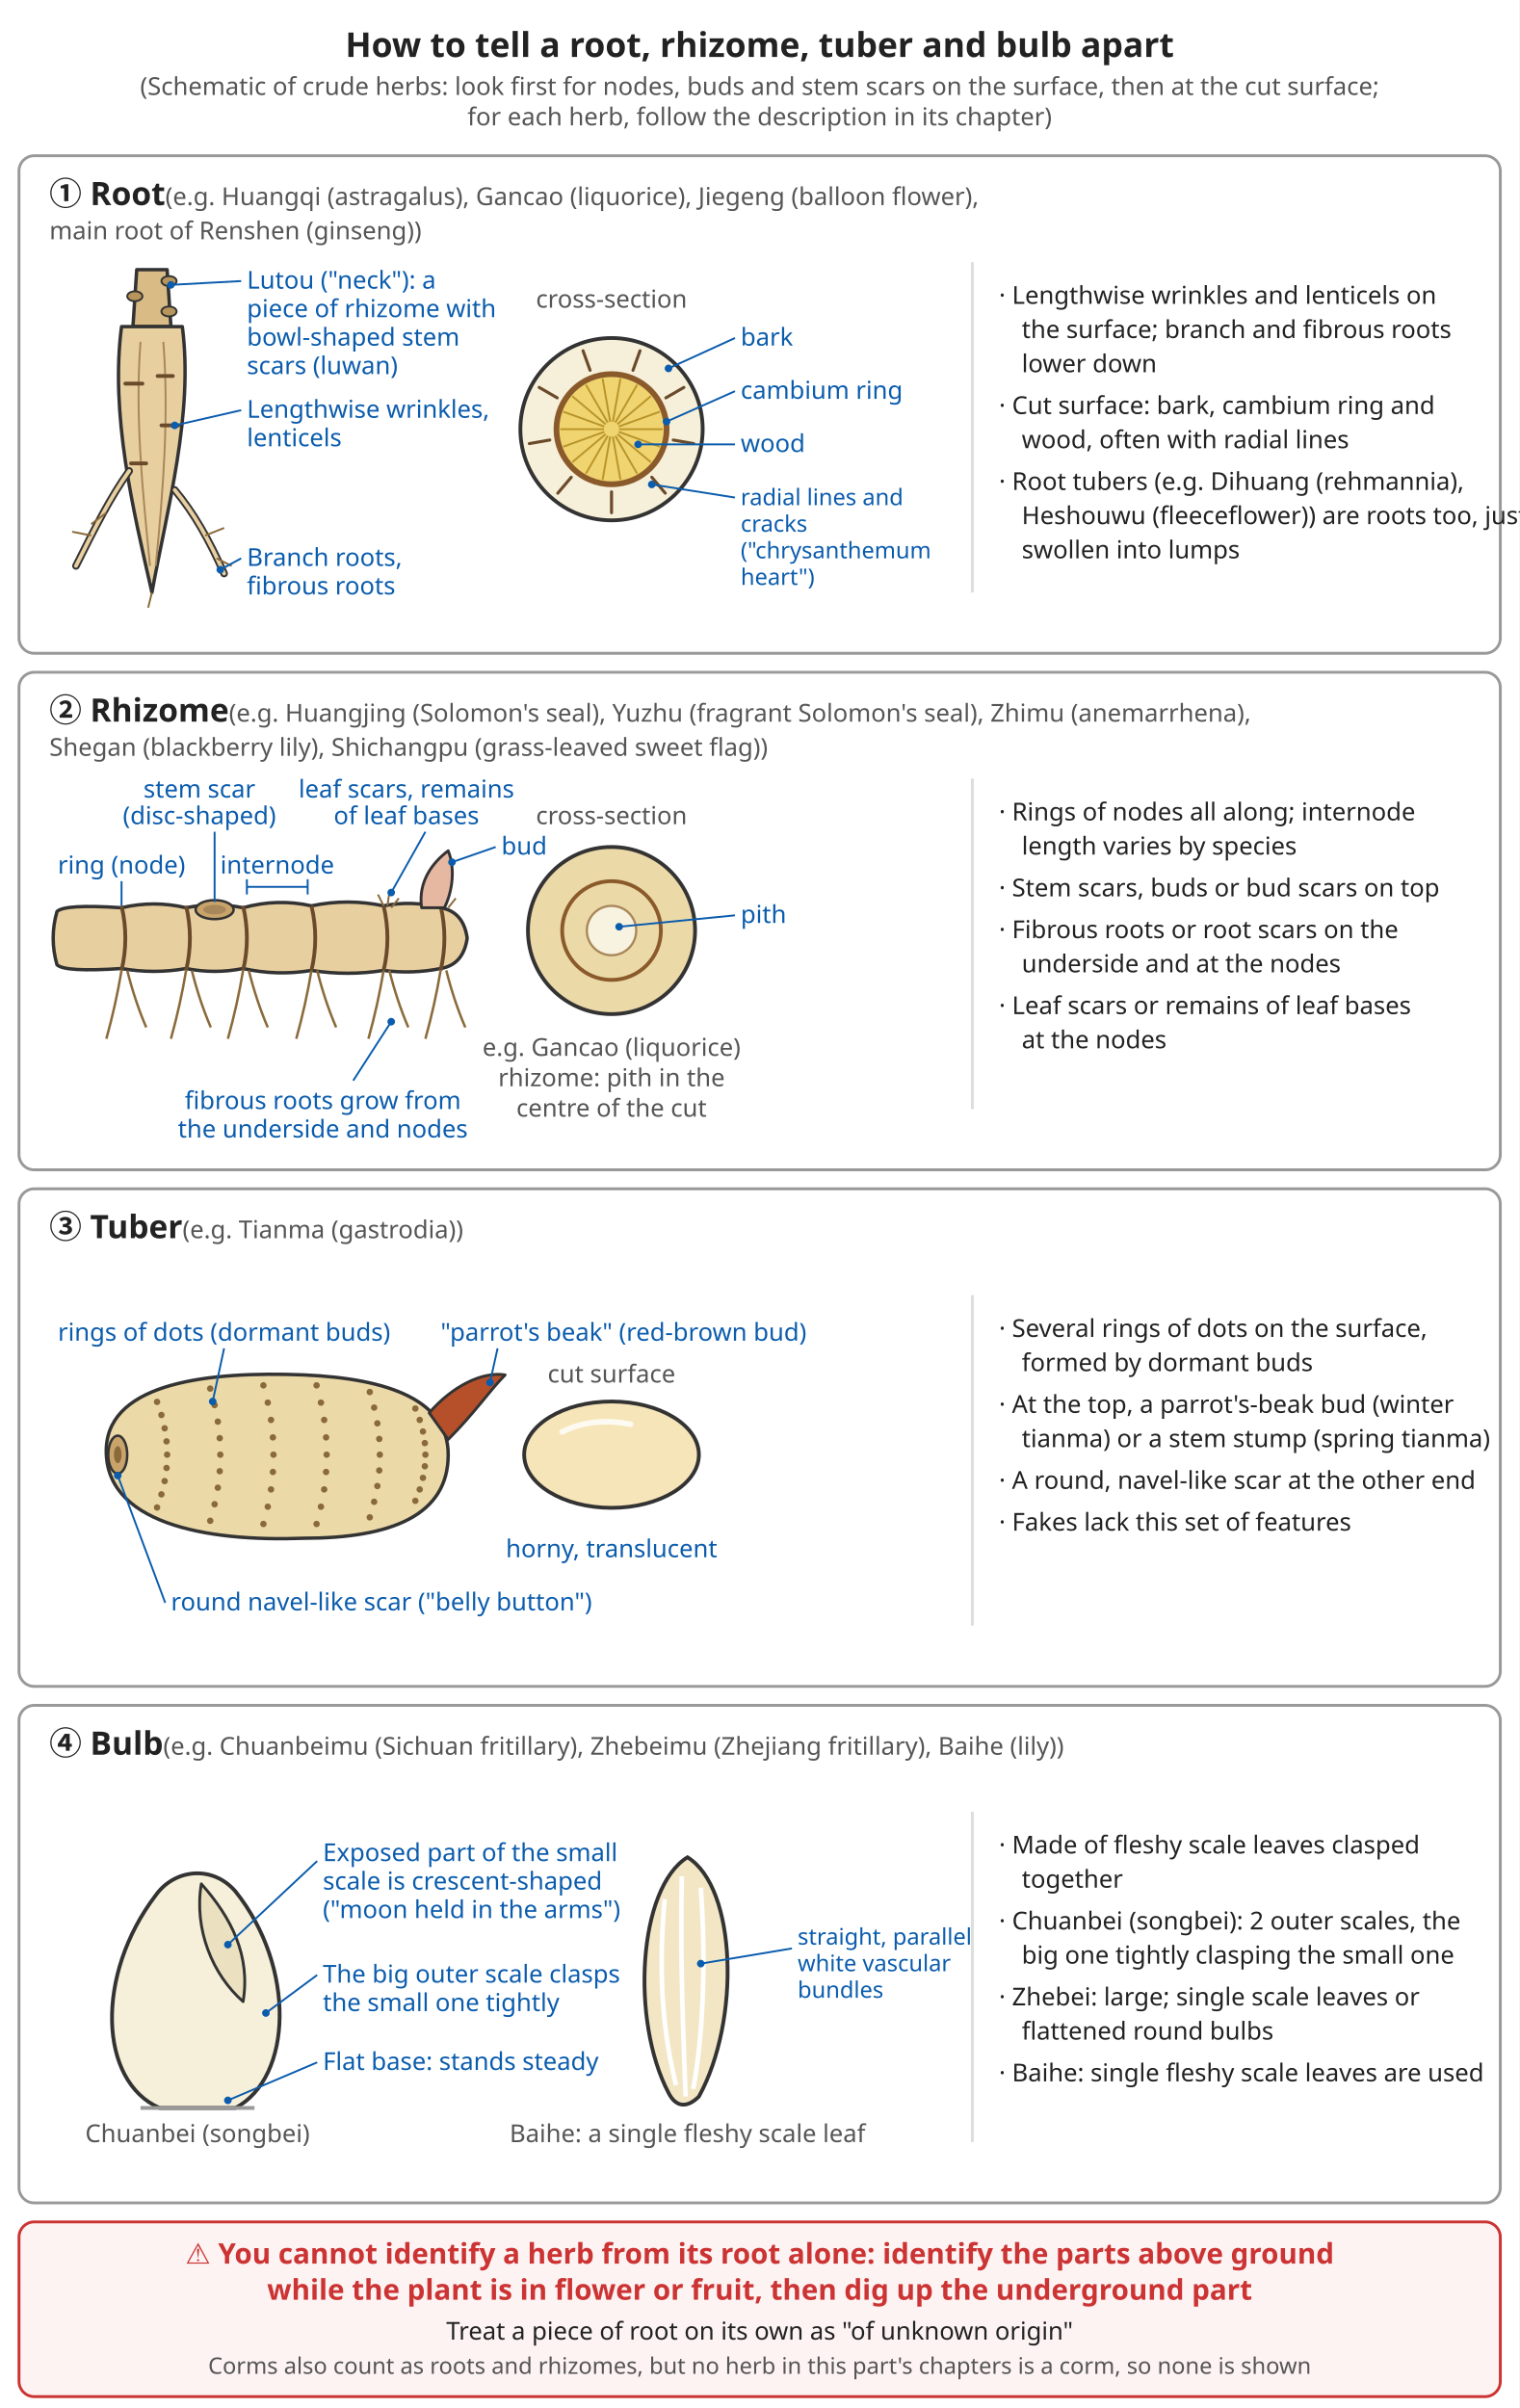
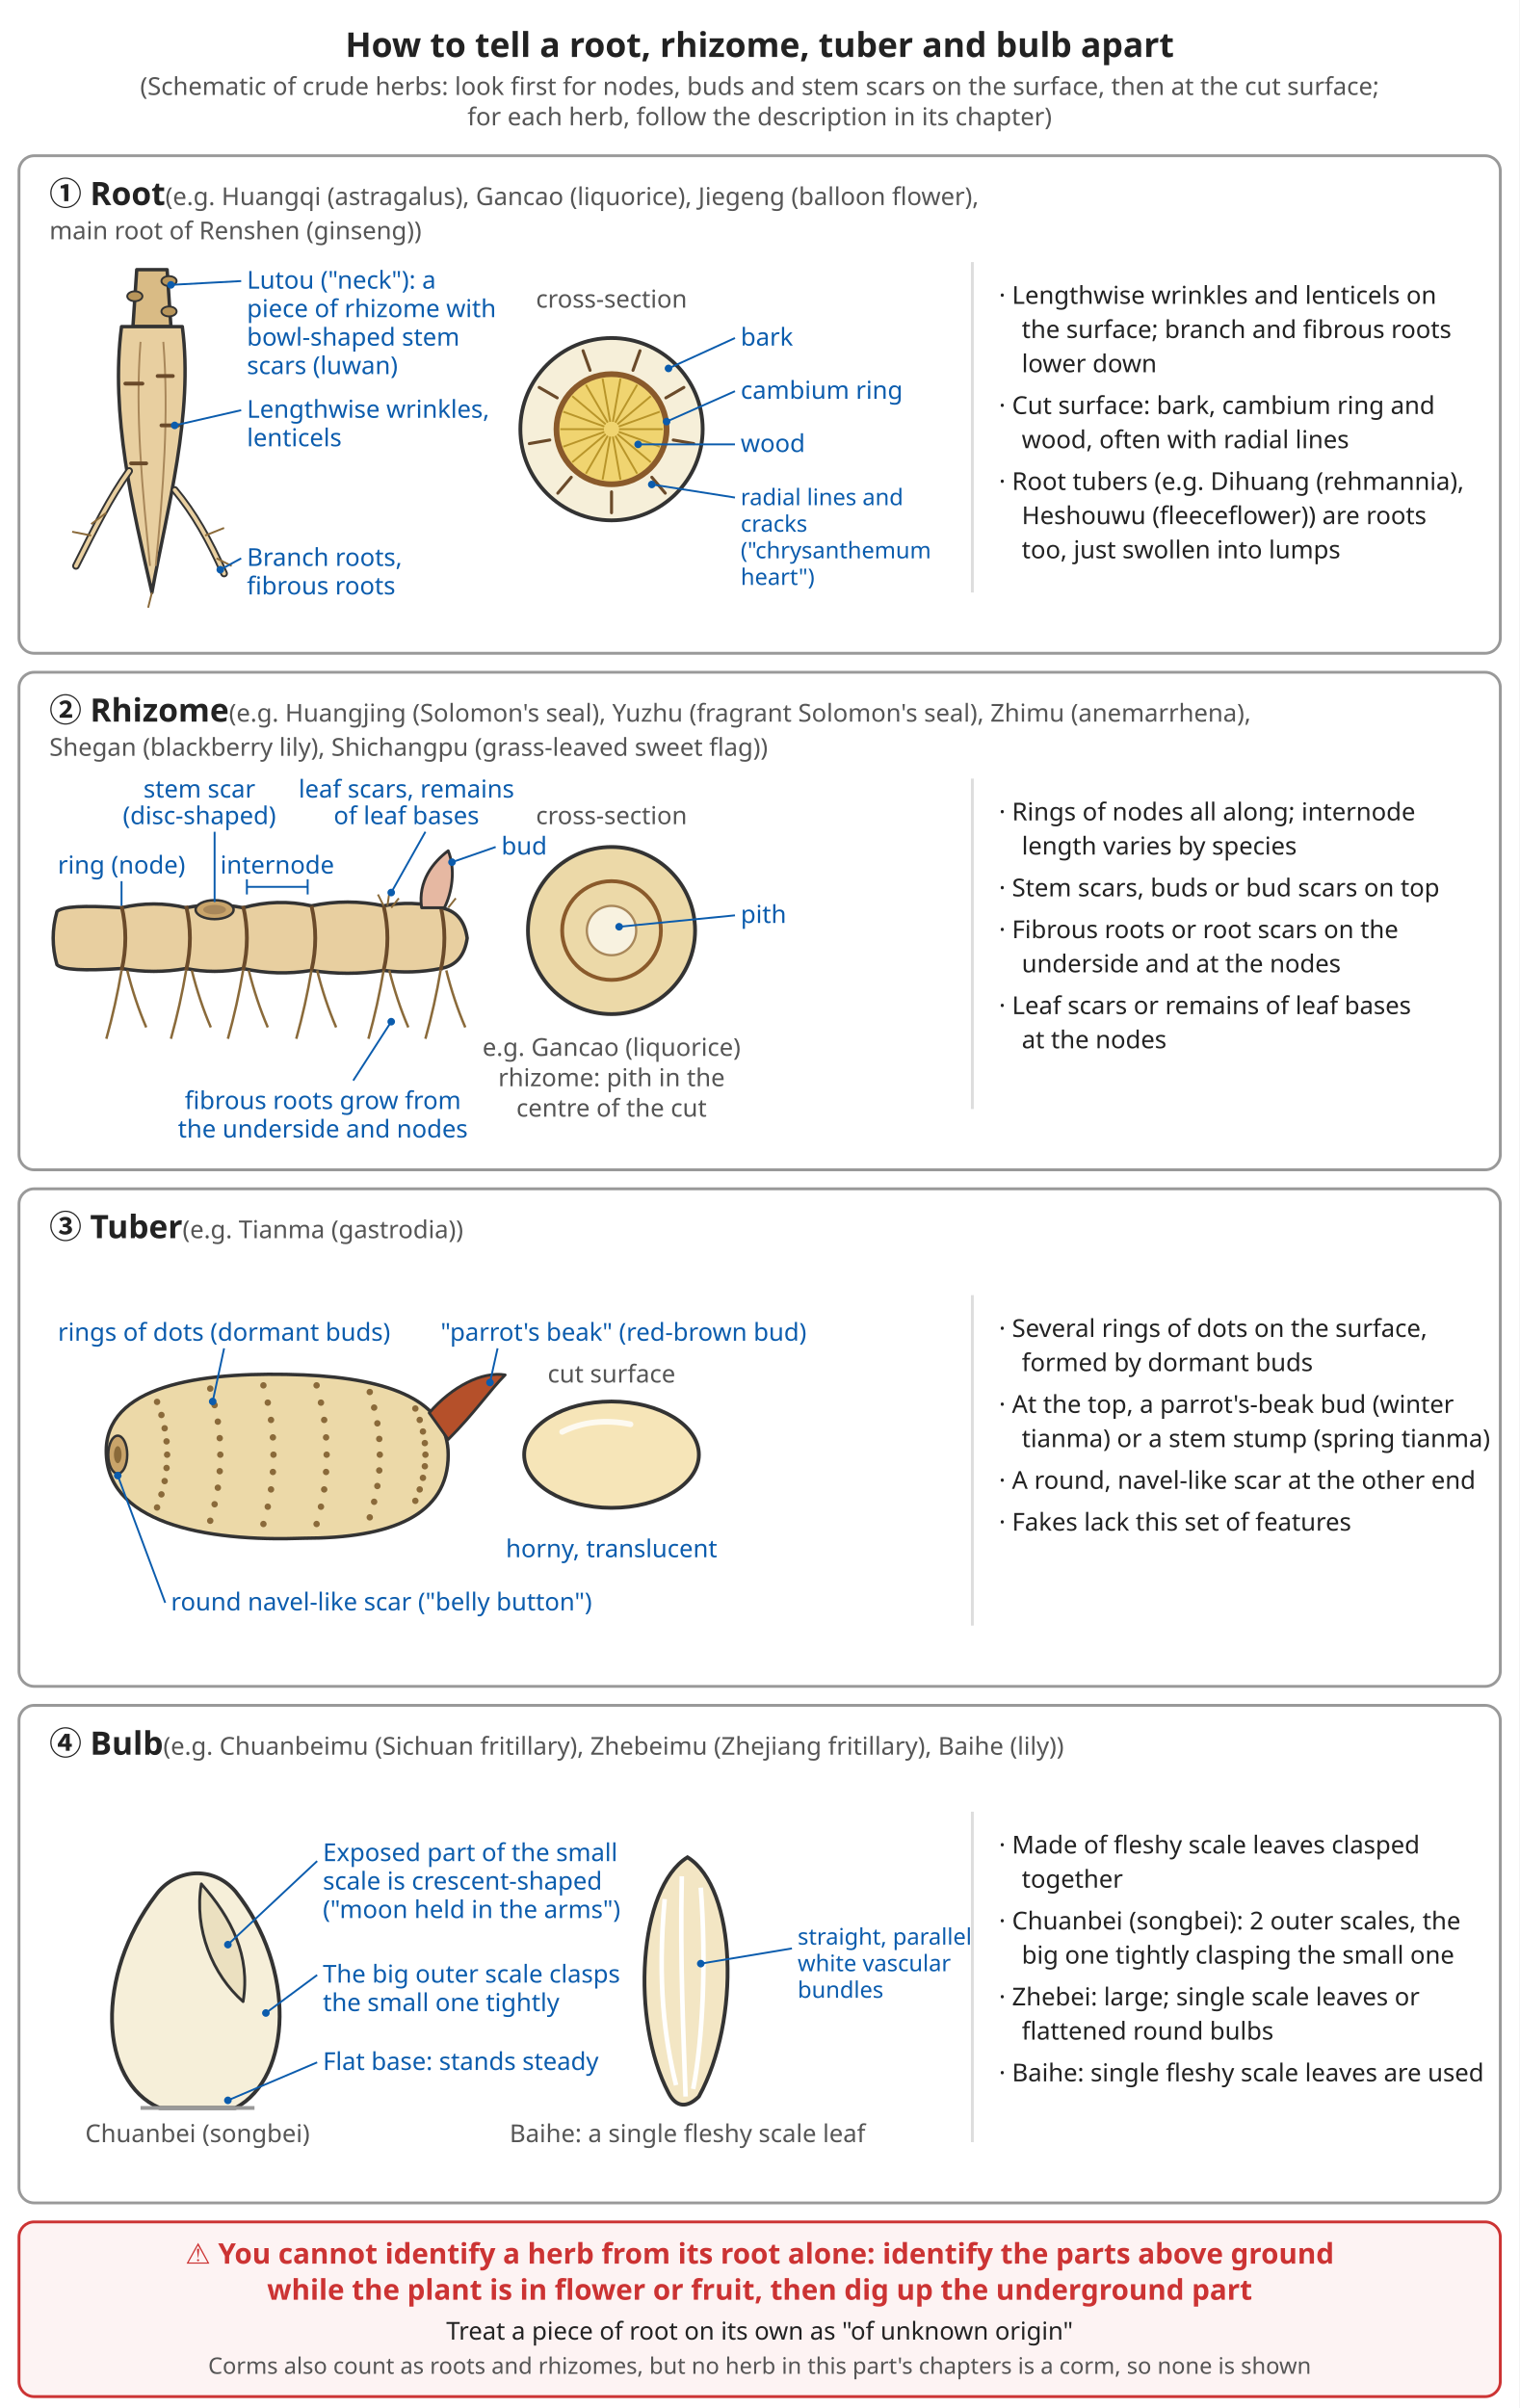
<svg xmlns="http://www.w3.org/2000/svg" viewBox="0 0 800 1268" width="800" height="1268" role="img" aria-label="How to tell a root, rhizome, tuber and bulb apart (schematic): a root has lengthwise wrinkles and lenticels on its surface, branch and fibrous roots lower down, and a cut surface showing bark, cambium ring and wood, often with radial lines and cracks (chrysanthemum heart); the lutou at the top of a ginseng main root is a piece of rhizome with bowl-shaped stem scars; root tubers (Dihuang, Heshouwu) are also roots. A rhizome has rings of nodes, with stem scars, buds or bud scars on top, fibrous roots or root scars on the underside and at the nodes, and leaf scars or remains of leaf bases at the nodes; the cut rhizome of Gancao (liquorice) has pith in the centre. A tuber (Tianma, gastrodia) has several rings of dots formed by dormant buds, a parrot's-beak bud or stem stump at the top, a round navel-like scar at the other end, and a horny, translucent cut surface. A bulb is made of fleshy scale leaves clasped together: in Chuanbei (songbei) the 2 outer scales, the big one tightly clasping the small one (moon held in the arms); Baihe (lily) uses single fleshy scale leaves with straight, parallel white vascular bundles. You cannot identify a herb from its root alone: identify the parts above ground while the plant is in flower or fruit, then dig" font-family="'Noto Sans','Noto Sans CJK SC',Arial,sans-serif">
  <rect width="100%" height="100%" fill="#fff" />
  <g fill="#222">
    <text x="400" y="30" font-size="18" font-weight="bold" text-anchor="middle">How to tell a root, rhizome, tuber and bulb apart</text>
    <text x="400" y="50" font-size="13" fill="#555" text-anchor="middle">(Schematic of crude herbs: look first for nodes, buds and stem scars on the surface, then at the cut surface;</text>
    <text x="400" y="66" font-size="13" fill="#555" text-anchor="middle">for each herb, follow the description in its chapter)</text>
    <g transform="translate(0 16)">
      <g transform="translate(0 0)">
        <rect x="10" y="66" width="780" height="262" rx="8" fill="none" stroke="#999" stroke-width="1.5" />
        <text x="26" y="92" font-size="17" font-weight="bold">① Root<tspan font-size="13" font-weight="normal" fill="#555"> (e.g. Huangqi (astragalus), Gancao (liquorice), Jiegeng (balloon flower),</tspan>
        </text>
        <text x="26" y="110" font-size="13" fill="#555">main root of Renshen (ginseng))</text>
        <g transform="translate(0 16)">
          <line x1="512" y1="106" x2="512" y2="280" stroke="#ddd" stroke-width="1.5" />
          <path d="M72,110 L88,110 L90,140 L70,140 Z" fill="#d9bb85" stroke="#333" stroke-width="1.8" stroke-linejoin="round" />
          <ellipse cx="89" cy="116" rx="4" ry="2.6" fill="#b8955a" stroke="#333" stroke-width="1" />
          <ellipse cx="71" cy="124" rx="4" ry="2.6" fill="#b8955a" stroke="#333" stroke-width="1" />
          <ellipse cx="89" cy="132" rx="4" ry="2.6" fill="#b8955a" stroke="#333" stroke-width="1" />
          <path d="M64,140 C58,186 70,236 80,280 C88,236 102,186 96,140 Z" fill="#e8cfa0" stroke="#333" stroke-width="1.8" stroke-linejoin="round" />
          <path d="M68,216 C58,230 50,246 40,266 M92,226 C102,238 110,252 118,270" fill="none" stroke="#333" stroke-width="4" stroke-linecap="round" />
          <path d="M68,216 C58,230 50,246 40,266 M92,226 C102,238 110,252 118,270" fill="none" stroke="#e8cfa0" stroke-width="2" stroke-linecap="round" />
          <path d="M48,250 l-10,-2 M56,238 l-8,6 M108,250 l10,-4 M114,262 l8,4 M80,280 l-2,8" stroke="#8a6a3a" stroke-width="1" fill="none" />
          <path d="M74,148 C71,186 75,226 79,266 M86,148 C89,186 86,226 82,266" fill="none" stroke="#a8875a" stroke-width="1" />
          <path d="M66,170 h9 M85,192 h9 M69,212 h8 M83,166 h8" stroke="#6a4a2a" stroke-width="2" stroke-linecap="round" />
          <path d="M90,118 L127,116" stroke="#0b5cad" stroke-width="1" />
          <circle cx="90" cy="118" r="2" fill="#0b5cad" />
          <text x="130" y="120" font-size="13" fill="#0b5cad">Lutou ("neck"): a</text>
          <text x="130" y="135" font-size="13" fill="#0b5cad">piece of rhizome with</text>
          <text x="130" y="150" font-size="13" fill="#0b5cad">bowl-shaped stem</text>
          <text x="130" y="165" font-size="13" fill="#0b5cad">scars (luwan)</text>
          <path d="M92,192 L127,184" stroke="#0b5cad" stroke-width="1" />
          <circle cx="92" cy="192" r="2" fill="#0b5cad" />
          <text x="130" y="188" font-size="13" fill="#0b5cad">Lengthwise wrinkles,</text>
          <text x="130" y="203" font-size="13" fill="#0b5cad">lenticels</text>
          <path d="M116,268 L127,262" stroke="#0b5cad" stroke-width="1" />
          <circle cx="116" cy="268" r="2" fill="#0b5cad" />
          <text x="130" y="266" font-size="13" fill="#0b5cad">Branch roots,</text>
          <text x="130" y="281" font-size="13" fill="#0b5cad">fibrous roots</text>
          <text x="322" y="130" font-size="13" fill="#555" text-anchor="middle">cross-section</text>
          <circle cx="322" cy="194" r="48" fill="#f6efd9" stroke="#333" stroke-width="2" />
          <circle cx="322" cy="194" r="29" fill="#f0d470" stroke="#8a5a2b" stroke-width="3" />
          <path d="M326,194 L349,194 M325.8,195.4 L347.4,203.2 M325.1,196.6 L342.7,211.4 M324,197.5 L335.5,217.4 M322.7,197.9 L326.7,220.6 M321.3,197.9 L317.3,220.6 M320,197.5 L308.5,217.4 M318.9,196.6 L301.3,211.4 M318.2,195.4 L296.6,203.2 M318,194 L295,194 M318.2,192.6 L296.6,184.8 M318.9,191.4 L301.3,176.6 M320,190.5 L308.5,170.6 M321.3,190.1 L317.3,167.4 M322.7,190.1 L326.7,167.4 M324,190.5 L335.5,170.6 M325.1,191.4 L342.7,176.6 M325.8,192.6 L347.4,184.8" stroke="#b8952a" stroke-width="1" />
          <path d="M354.5,199.7 L365.3,201.6 M343.2,219.3 L350.3,227.7 M322,227 L322,238 M300.8,219.3 L293.7,227.7 M289.5,199.7 L278.7,201.6 M293.4,177.5 L283.9,172 M310.7,163 L307,152.7 M333.3,163 L337,152.7 M350.6,177.5 L360.1,172" stroke="#6a4a2a" stroke-width="1.6" stroke-linecap="round" />
          <path d="M352,162 L387,146" stroke="#0b5cad" stroke-width="1" />
          <circle cx="352" cy="162" r="2" fill="#0b5cad" />
          <text x="390" y="150" font-size="13" fill="#0b5cad">bark</text>
          <path d="M351,190 L387,174" stroke="#0b5cad" stroke-width="1" />
          <circle cx="351" cy="190" r="2" fill="#0b5cad" />
          <text x="390" y="178" font-size="13" fill="#0b5cad">cambium ring</text>
          <path d="M336,202 L387,202" stroke="#0b5cad" stroke-width="1" />
          <circle cx="336" cy="202" r="2" fill="#0b5cad" />
          <text x="390" y="206" font-size="13" fill="#0b5cad">wood</text>
          <path d="M343.2,223.1 L387,230" stroke="#0b5cad" stroke-width="1" />
          <circle cx="343.2" cy="223.1" r="2" fill="#0b5cad" />
          <text x="390" y="234" font-size="12" fill="#0b5cad">radial lines and</text>
          <text x="390" y="248" font-size="12" fill="#0b5cad">cracks</text>
          <text x="390" y="262" font-size="12" fill="#0b5cad">("chrysanthemum</text>
          <text x="390" y="276" font-size="12" fill="#0b5cad">heart")</text>
          <text x="526" y="128" font-size="13">· Lengthwise wrinkles and lenticels on</text>
          <text x="538" y="146" font-size="13">the surface; branch and fibrous roots</text>
          <text x="538" y="164" font-size="13">lower down</text>
          <text x="526" y="186" font-size="13">· Cut surface: bark, cambium ring and</text>
          <text x="538" y="204" font-size="13">wood, often with radial lines</text>
          <text x="526" y="226" font-size="13">· Root tubers (e.g. Dihuang (rehmannia),</text>
-           <text x="538" y="244" font-size="13">Heshouwu (fleeceflower)) are roots too, just</text>
-           <text x="538" y="262" font-size="13">swollen into lumps</text>
+           <text x="538" y="244" font-size="13">Heshouwu (fleeceflower)) are roots</text>
+           <text x="538" y="262" font-size="13">too, just swollen into lumps</text>
        </g>
      </g>
      <g transform="translate(0 32)">
        <rect x="10" y="306" width="780" height="262" rx="8" fill="none" stroke="#999" stroke-width="1.5" />
        <text x="26" y="332" font-size="17" font-weight="bold">② Rhizome<tspan font-size="13" font-weight="normal" fill="#555"> (e.g. Huangjing (Solomon's seal), Yuzhu (fragrant Solomon's seal), Zhimu (anemarrhena),</tspan>
        </text>
        <text x="26" y="350" font-size="13" fill="#555">Shegan (blackberry lily), Shichangpu (grass-leaved sweet flag))</text>
        <g transform="translate(0 16)">
          <line x1="512" y1="346" x2="512" y2="520" stroke="#ddd" stroke-width="1.5" />
          <path d="M30,416 Q34,412 64,414 Q81,410 98,414 Q113,411 128,414 Q146,409 164,413 Q183,409 202,413 Q217,410 232,414 Q244,416 246,430 Q244,444 232,446 Q217,449 202,447 Q183,450 164,447 Q146,450 128,446 Q113,449 98,446 Q81,449 64,446 Q34,448 30,444 Q26,430 30,416 Z" fill="#e8cfa0" stroke="#333" stroke-width="1.8" stroke-linejoin="round" />
          <path d="M64,413 Q68,430 64,447 M98,413 Q102,430 98,447 M128,413 Q132,430 128,447 M164,413 Q168,430 164,447 M202,413 Q206,430 202,447 M232,413 Q236,430 232,447" fill="none" stroke="#6a4a2a" stroke-width="2" />
          <path d="M202,413 l-3,-6 M204,413 l1,-7 M206,414 l4,-5 M232,413 l-3,-6 M234,413 l1,-7 M236,414 l4,-5" stroke="#8a6a3a" stroke-width="1" />
          <path d="M64,447 q-3,18 -8,36 M67,447 q4,16 10,30 M98,447 q-3,18 -8,36 M101,447 q4,16 10,30 M128,447 q-3,18 -8,36 M131,447 q4,16 10,30 M164,447 q-3,18 -8,36 M167,447 q4,16 10,30 M202,447 q-3,18 -8,36 M205,447 q4,16 10,30 M232,447 q-3,18 -8,36 M235,447 q4,16 10,30" fill="none" stroke="#8a6a3a" stroke-width="1.3" />
          <ellipse cx="113" cy="415" rx="10" ry="5" fill="#c9a46a" stroke="#333" stroke-width="1.3" />
          <ellipse cx="113" cy="415" rx="6" ry="2.5" fill="#a8875a" />
          <path d="M222,414 C220,400 228,390 236,384 C240,394 238,406 234,414 Z" fill="#e6b8a2" stroke="#333" stroke-width="1.5" stroke-linejoin="round" />
          <path d="M113,374 L113,411" stroke="#0b5cad" stroke-width="1" />
          <text x="105" y="356" font-size="13" fill="#0b5cad" text-anchor="middle">stem scar</text>
          <text x="105" y="370" font-size="13" fill="#0b5cad" text-anchor="middle">(disc-shaped)</text>
          <path d="M238,390 L261,382" stroke="#0b5cad" stroke-width="1" />
          <circle cx="238" cy="390" r="2" fill="#0b5cad" />
          <text x="264" y="386" font-size="13" fill="#0b5cad">bud</text>
          <path d="M206,406 L224,374" stroke="#0b5cad" stroke-width="1" />
          <circle cx="206" cy="406" r="2" fill="#0b5cad" />
          <text x="214" y="356" font-size="13" fill="#0b5cad" text-anchor="middle">leaf scars, remains</text>
          <text x="214" y="370" font-size="13" fill="#0b5cad" text-anchor="middle">of leaf bases</text>
          <path d="M64,400 L64,413" stroke="#0b5cad" stroke-width="1" />
          <text x="64" y="396" font-size="13" fill="#0b5cad" text-anchor="middle">ring (node)</text>
          <path d="M130,403 L162,403 M130,399 v8 M162,399 v8" stroke="#0b5cad" stroke-width="1" />
          <text x="146" y="396" font-size="13" fill="#0b5cad" text-anchor="middle">internode</text>
          <path d="M206,474 L186,505" stroke="#0b5cad" stroke-width="1" />
          <circle cx="206" cy="474" r="2" fill="#0b5cad" />
          <text x="170" y="520" font-size="13" fill="#0b5cad" text-anchor="middle">fibrous roots grow from</text>
          <text x="170" y="535" font-size="13" fill="#0b5cad" text-anchor="middle">the underside and nodes</text>
          <text x="322" y="370" font-size="13" fill="#555" text-anchor="middle">cross-section</text>
          <circle cx="322" cy="426" r="44" fill="#ecd9a8" stroke="#333" stroke-width="2" />
          <circle cx="322" cy="426" r="26" fill="none" stroke="#8a5a2b" stroke-width="2" />
          <circle cx="322" cy="426" r="13" fill="#f8f2e0" stroke="#a8875a" stroke-width="1.2" />
          <path d="M326,424 L387,418" stroke="#0b5cad" stroke-width="1" />
          <circle cx="326" cy="424" r="2" fill="#0b5cad" />
          <text x="390" y="422" font-size="13" fill="#0b5cad">pith</text>
          <text x="322" y="492" font-size="13" fill="#555" text-anchor="middle">e.g. Gancao (liquorice)</text>
          <text x="322" y="508" font-size="13" fill="#555" text-anchor="middle">rhizome: pith in the</text>
          <text x="322" y="524" font-size="13" fill="#555" text-anchor="middle">centre of the cut</text>
          <text x="526" y="368" font-size="13">· Rings of nodes all along; internode</text>
          <text x="538" y="386" font-size="13">length varies by species</text>
          <text x="526" y="408" font-size="13">· Stem scars, buds or bud scars on top</text>
          <text x="526" y="430" font-size="13">· Fibrous roots or root scars on the</text>
          <text x="538" y="448" font-size="13">underside and at the nodes</text>
          <text x="526" y="470" font-size="13">· Leaf scars or remains of leaf bases</text>
          <text x="538" y="488" font-size="13">at the nodes</text>
        </g>
      </g>
      <g transform="translate(0 64)">
        <rect x="10" y="546" width="780" height="262" rx="8" fill="none" stroke="#999" stroke-width="1.5" />
        <text x="26" y="572" font-size="17" font-weight="bold">③ Tuber<tspan font-size="13" font-weight="normal" fill="#555"> (e.g. Tianma (gastrodia))</tspan>
        </text>
        <g transform="translate(0 16)">
          <line x1="512" y1="586" x2="512" y2="760" stroke="#ddd" stroke-width="1.5" />
          <path d="M56,666 C58,632 110,626 160,628 C206,630 236,642 236,670 C236,702 206,714 160,714 C108,716 54,706 56,666 Z" fill="#ecd9a8" stroke="#333" stroke-width="1.8" />
          <circle cx="82.7" cy="642.2" r="1.7" fill="#8a6a3a" />
          <circle cx="85" cy="649.1" r="1.7" fill="#8a6a3a" />
          <circle cx="86.7" cy="656.1" r="1.7" fill="#8a6a3a" />
          <circle cx="87.7" cy="663" r="1.7" fill="#8a6a3a" />
          <circle cx="88" cy="670" r="1.7" fill="#8a6a3a" />
          <circle cx="87.7" cy="677" r="1.7" fill="#8a6a3a" />
          <circle cx="86.7" cy="683.9" r="1.7" fill="#8a6a3a" />
          <circle cx="85" cy="690.9" r="1.7" fill="#8a6a3a" />
          <circle cx="82.7" cy="697.8" r="1.7" fill="#8a6a3a" />
          <circle cx="110.7" cy="635.2" r="1.7" fill="#8a6a3a" />
          <circle cx="113" cy="643.9" r="1.7" fill="#8a6a3a" />
          <circle cx="114.7" cy="652.6" r="1.7" fill="#8a6a3a" />
          <circle cx="115.7" cy="661.3" r="1.7" fill="#8a6a3a" />
          <circle cx="116" cy="670" r="1.7" fill="#8a6a3a" />
          <circle cx="115.7" cy="678.7" r="1.7" fill="#8a6a3a" />
          <circle cx="114.7" cy="687.4" r="1.7" fill="#8a6a3a" />
          <circle cx="113" cy="696.1" r="1.7" fill="#8a6a3a" />
          <circle cx="110.7" cy="704.8" r="1.7" fill="#8a6a3a" />
          <circle cx="138.7" cy="633.5" r="1.7" fill="#8a6a3a" />
          <circle cx="141" cy="642.6" r="1.7" fill="#8a6a3a" />
          <circle cx="142.7" cy="651.7" r="1.7" fill="#8a6a3a" />
          <circle cx="143.7" cy="660.9" r="1.7" fill="#8a6a3a" />
          <circle cx="144" cy="670" r="1.7" fill="#8a6a3a" />
          <circle cx="143.7" cy="679.1" r="1.7" fill="#8a6a3a" />
          <circle cx="142.7" cy="688.3" r="1.7" fill="#8a6a3a" />
          <circle cx="141" cy="697.4" r="1.7" fill="#8a6a3a" />
          <circle cx="138.7" cy="706.5" r="1.7" fill="#8a6a3a" />
          <circle cx="166.7" cy="633.5" r="1.7" fill="#8a6a3a" />
          <circle cx="169" cy="642.6" r="1.7" fill="#8a6a3a" />
          <circle cx="170.7" cy="651.7" r="1.7" fill="#8a6a3a" />
          <circle cx="171.7" cy="660.9" r="1.7" fill="#8a6a3a" />
          <circle cx="172" cy="670" r="1.7" fill="#8a6a3a" />
          <circle cx="171.7" cy="679.1" r="1.7" fill="#8a6a3a" />
          <circle cx="170.7" cy="688.3" r="1.7" fill="#8a6a3a" />
          <circle cx="169" cy="697.4" r="1.7" fill="#8a6a3a" />
          <circle cx="166.7" cy="706.5" r="1.7" fill="#8a6a3a" />
          <circle cx="194.7" cy="637" r="1.7" fill="#8a6a3a" />
          <circle cx="197" cy="645.2" r="1.7" fill="#8a6a3a" />
          <circle cx="198.7" cy="653.5" r="1.7" fill="#8a6a3a" />
          <circle cx="199.7" cy="661.7" r="1.7" fill="#8a6a3a" />
          <circle cx="200" cy="670" r="1.7" fill="#8a6a3a" />
          <circle cx="199.7" cy="678.3" r="1.7" fill="#8a6a3a" />
          <circle cx="198.7" cy="686.5" r="1.7" fill="#8a6a3a" />
          <circle cx="197" cy="694.8" r="1.7" fill="#8a6a3a" />
          <circle cx="194.7" cy="703" r="1.7" fill="#8a6a3a" />
          <circle cx="218.7" cy="645.7" r="1.7" fill="#8a6a3a" />
          <circle cx="221" cy="651.7" r="1.7" fill="#8a6a3a" />
          <circle cx="222.7" cy="657.8" r="1.7" fill="#8a6a3a" />
          <circle cx="223.7" cy="663.9" r="1.7" fill="#8a6a3a" />
          <circle cx="224" cy="670" r="1.7" fill="#8a6a3a" />
          <circle cx="223.7" cy="676.1" r="1.7" fill="#8a6a3a" />
          <circle cx="222.7" cy="682.2" r="1.7" fill="#8a6a3a" />
          <circle cx="221" cy="688.3" r="1.7" fill="#8a6a3a" />
          <circle cx="218.7" cy="694.3" r="1.7" fill="#8a6a3a" />
          <path d="M226,648 C238,634 254,626 266,628 C258,636 250,648 236,662 Z" fill="#b5502a" stroke="#333" stroke-width="1.5" stroke-linejoin="round" />
          <ellipse cx="62" cy="670" rx="5" ry="10" fill="#c9a46a" stroke="#333" stroke-width="1.3" />
          <ellipse cx="62" cy="670" rx="2" ry="4.5" fill="#8a6a3a" />
          <path d="M112,642 L118,614" stroke="#0b5cad" stroke-width="1" />
          <circle cx="112" cy="642" r="2" fill="#0b5cad" />
          <text x="118" y="610" font-size="13" fill="#0b5cad" text-anchor="middle">rings of dots (dormant buds)</text>
          <path d="M258,632 L262,614" stroke="#0b5cad" stroke-width="1" />
          <circle cx="258" cy="632" r="2" fill="#0b5cad" />
          <text x="232" y="610" font-size="13" fill="#0b5cad">"parrot's beak" (red-brown bud)</text>
          <path d="M62,681 L87,748" stroke="#0b5cad" stroke-width="1" />
          <circle cx="62" cy="681" r="2" fill="#0b5cad" />
          <text x="90" y="752" font-size="13" fill="#0b5cad">round navel-like scar ("belly button")</text>
          <text x="322" y="632" font-size="13" fill="#555" text-anchor="middle">cut surface</text>
          <ellipse cx="322" cy="670" rx="46" ry="28" fill="#f2dca0" fill-opacity="0.75" stroke="#333" stroke-width="2" />
          <path d="M296,658 Q312,650 332,654" fill="none" stroke="#fff" stroke-width="3" stroke-linecap="round" opacity="0.8" />
          <text x="322" y="724" font-size="13" fill="#0b5cad" text-anchor="middle">horny, translucent</text>
          <text x="526" y="608" font-size="13">· Several rings of dots on the surface,</text>
          <text x="538" y="626" font-size="13">formed by dormant buds</text>
          <text x="526" y="648" font-size="13">· At the top, a parrot's-beak bud (winter</text>
          <text x="538" y="666" font-size="13">tianma) or a stem stump (spring tianma)</text>
          <text x="526" y="688" font-size="13">· A round, navel-like scar at the other end</text>
          <text x="526" y="710" font-size="13">· Fakes lack this set of features</text>
        </g>
      </g>
      <g transform="translate(0 96)">
        <rect x="10" y="786" width="780" height="262" rx="8" fill="none" stroke="#999" stroke-width="1.5" />
        <text x="26" y="812" font-size="17" font-weight="bold">④ Bulb<tspan font-size="13" font-weight="normal" fill="#555"> (e.g. Chuanbeimu (Sichuan fritillary), Zhebeimu (Zhejiang fritillary), Baihe (lily))</tspan>
        </text>
        <g transform="translate(0 16)">
          <line x1="512" y1="826" x2="512" y2="1000" stroke="#ddd" stroke-width="1.5" />
          <path d="M84,982 C52,968 50,912 82,870 C92,856 112,854 124,868 C156,908 154,966 124,982 Z" fill="#f6efd9" stroke="#333" stroke-width="2" stroke-linejoin="round" />
          <path d="M106,864 C122,882 132,902 128,926 C112,912 102,888 106,864 Z" fill="#ebe0c0" stroke="#333" stroke-width="1.5" stroke-linejoin="round" />
          <line x1="74" y1="982" x2="134" y2="982" stroke="#999" stroke-width="2" />
          <path d="M120,896 L167,852" stroke="#0b5cad" stroke-width="1" />
          <circle cx="120" cy="896" r="2" fill="#0b5cad" />
          <text x="170" y="852" font-size="13" fill="#0b5cad">Exposed part of the small</text>
          <text x="170" y="867" font-size="13" fill="#0b5cad">scale is crescent-shaped</text>
          <text x="170" y="882" font-size="13" fill="#0b5cad">("moon held in the arms")</text>
          <path d="M140,932 L167,912" stroke="#0b5cad" stroke-width="1" />
          <circle cx="140" cy="932" r="2" fill="#0b5cad" />
          <text x="170" y="916" font-size="13" fill="#0b5cad">The big outer scale clasps</text>
          <text x="170" y="931" font-size="13" fill="#0b5cad">the small one tightly</text>
          <path d="M120,978 L167,958" stroke="#0b5cad" stroke-width="1" />
          <circle cx="120" cy="978" r="2" fill="#0b5cad" />
          <text x="170" y="962" font-size="13" fill="#0b5cad">Flat base: stands steady</text>
          <text x="104" y="1000" font-size="13" fill="#555" text-anchor="middle">Chuanbei (songbei)</text>
          <g transform="translate(40 0)">
            <path d="M322,850 C348,866 350,936 328,976 C322,982 316,982 312,974 C292,936 296,866 322,850 Z" fill="#f3e6c4" stroke="#333" stroke-width="2" />
            <path d="M310,872 C306,916 310,946 316,970 M319,860 C318,906 320,946 321,976 M329,866 C332,906 330,946 325,972" fill="none" stroke="#fff" stroke-width="2.4" />
            <path d="M329,906 L377,898" stroke="#0b5cad" stroke-width="1" />
            <circle cx="329" cy="906" r="2" fill="#0b5cad" />
            <text x="380" y="896" font-size="12" fill="#0b5cad">straight, parallel</text>
            <text x="380" y="910" font-size="12" fill="#0b5cad">white vascular</text>
            <text x="380" y="924" font-size="12" fill="#0b5cad">bundles</text>
            <text x="322" y="1000" font-size="13" fill="#555" text-anchor="middle">Baihe: a single fleshy scale leaf</text>
          </g>
          <text x="526" y="848" font-size="13">· Made of fleshy scale leaves clasped</text>
          <text x="538" y="866" font-size="13">together</text>
          <text x="526" y="888" font-size="13">· Chuanbei (songbei): 2 outer scales, the</text>
          <text x="538" y="906" font-size="13">big one tightly clasping the small one</text>
          <text x="526" y="928" font-size="13">· Zhebei: large; single scale leaves or</text>
          <text x="538" y="946" font-size="13">flattened round bulbs</text>
          <text x="526" y="968" font-size="13">· Baihe: single fleshy scale leaves are used</text>
        </g>
      </g>
      <g transform="translate(0 128)">
        <rect x="10" y="1026" width="780" height="92" rx="8" fill="#fdf3f3" stroke="#c33" stroke-width="1.5" />
        <text x="400" y="1048" font-size="15" font-weight="bold" fill="#c33" text-anchor="middle">⚠️ You cannot identify a herb from its root alone: identify the parts above ground</text>
        <text x="400" y="1067" font-size="15" font-weight="bold" fill="#c33" text-anchor="middle">while the plant is in flower or fruit, then dig up the underground part</text>
        <text x="400" y="1088" font-size="13" text-anchor="middle">Treat a piece of root on its own as "of unknown origin"</text>
        <text x="400" y="1106" font-size="12" fill="#555" text-anchor="middle">Corms also count as roots and rhizomes, but no herb in this part's chapters is a corm, so none is shown</text>
      </g>
    </g>
  </g>
</svg>
